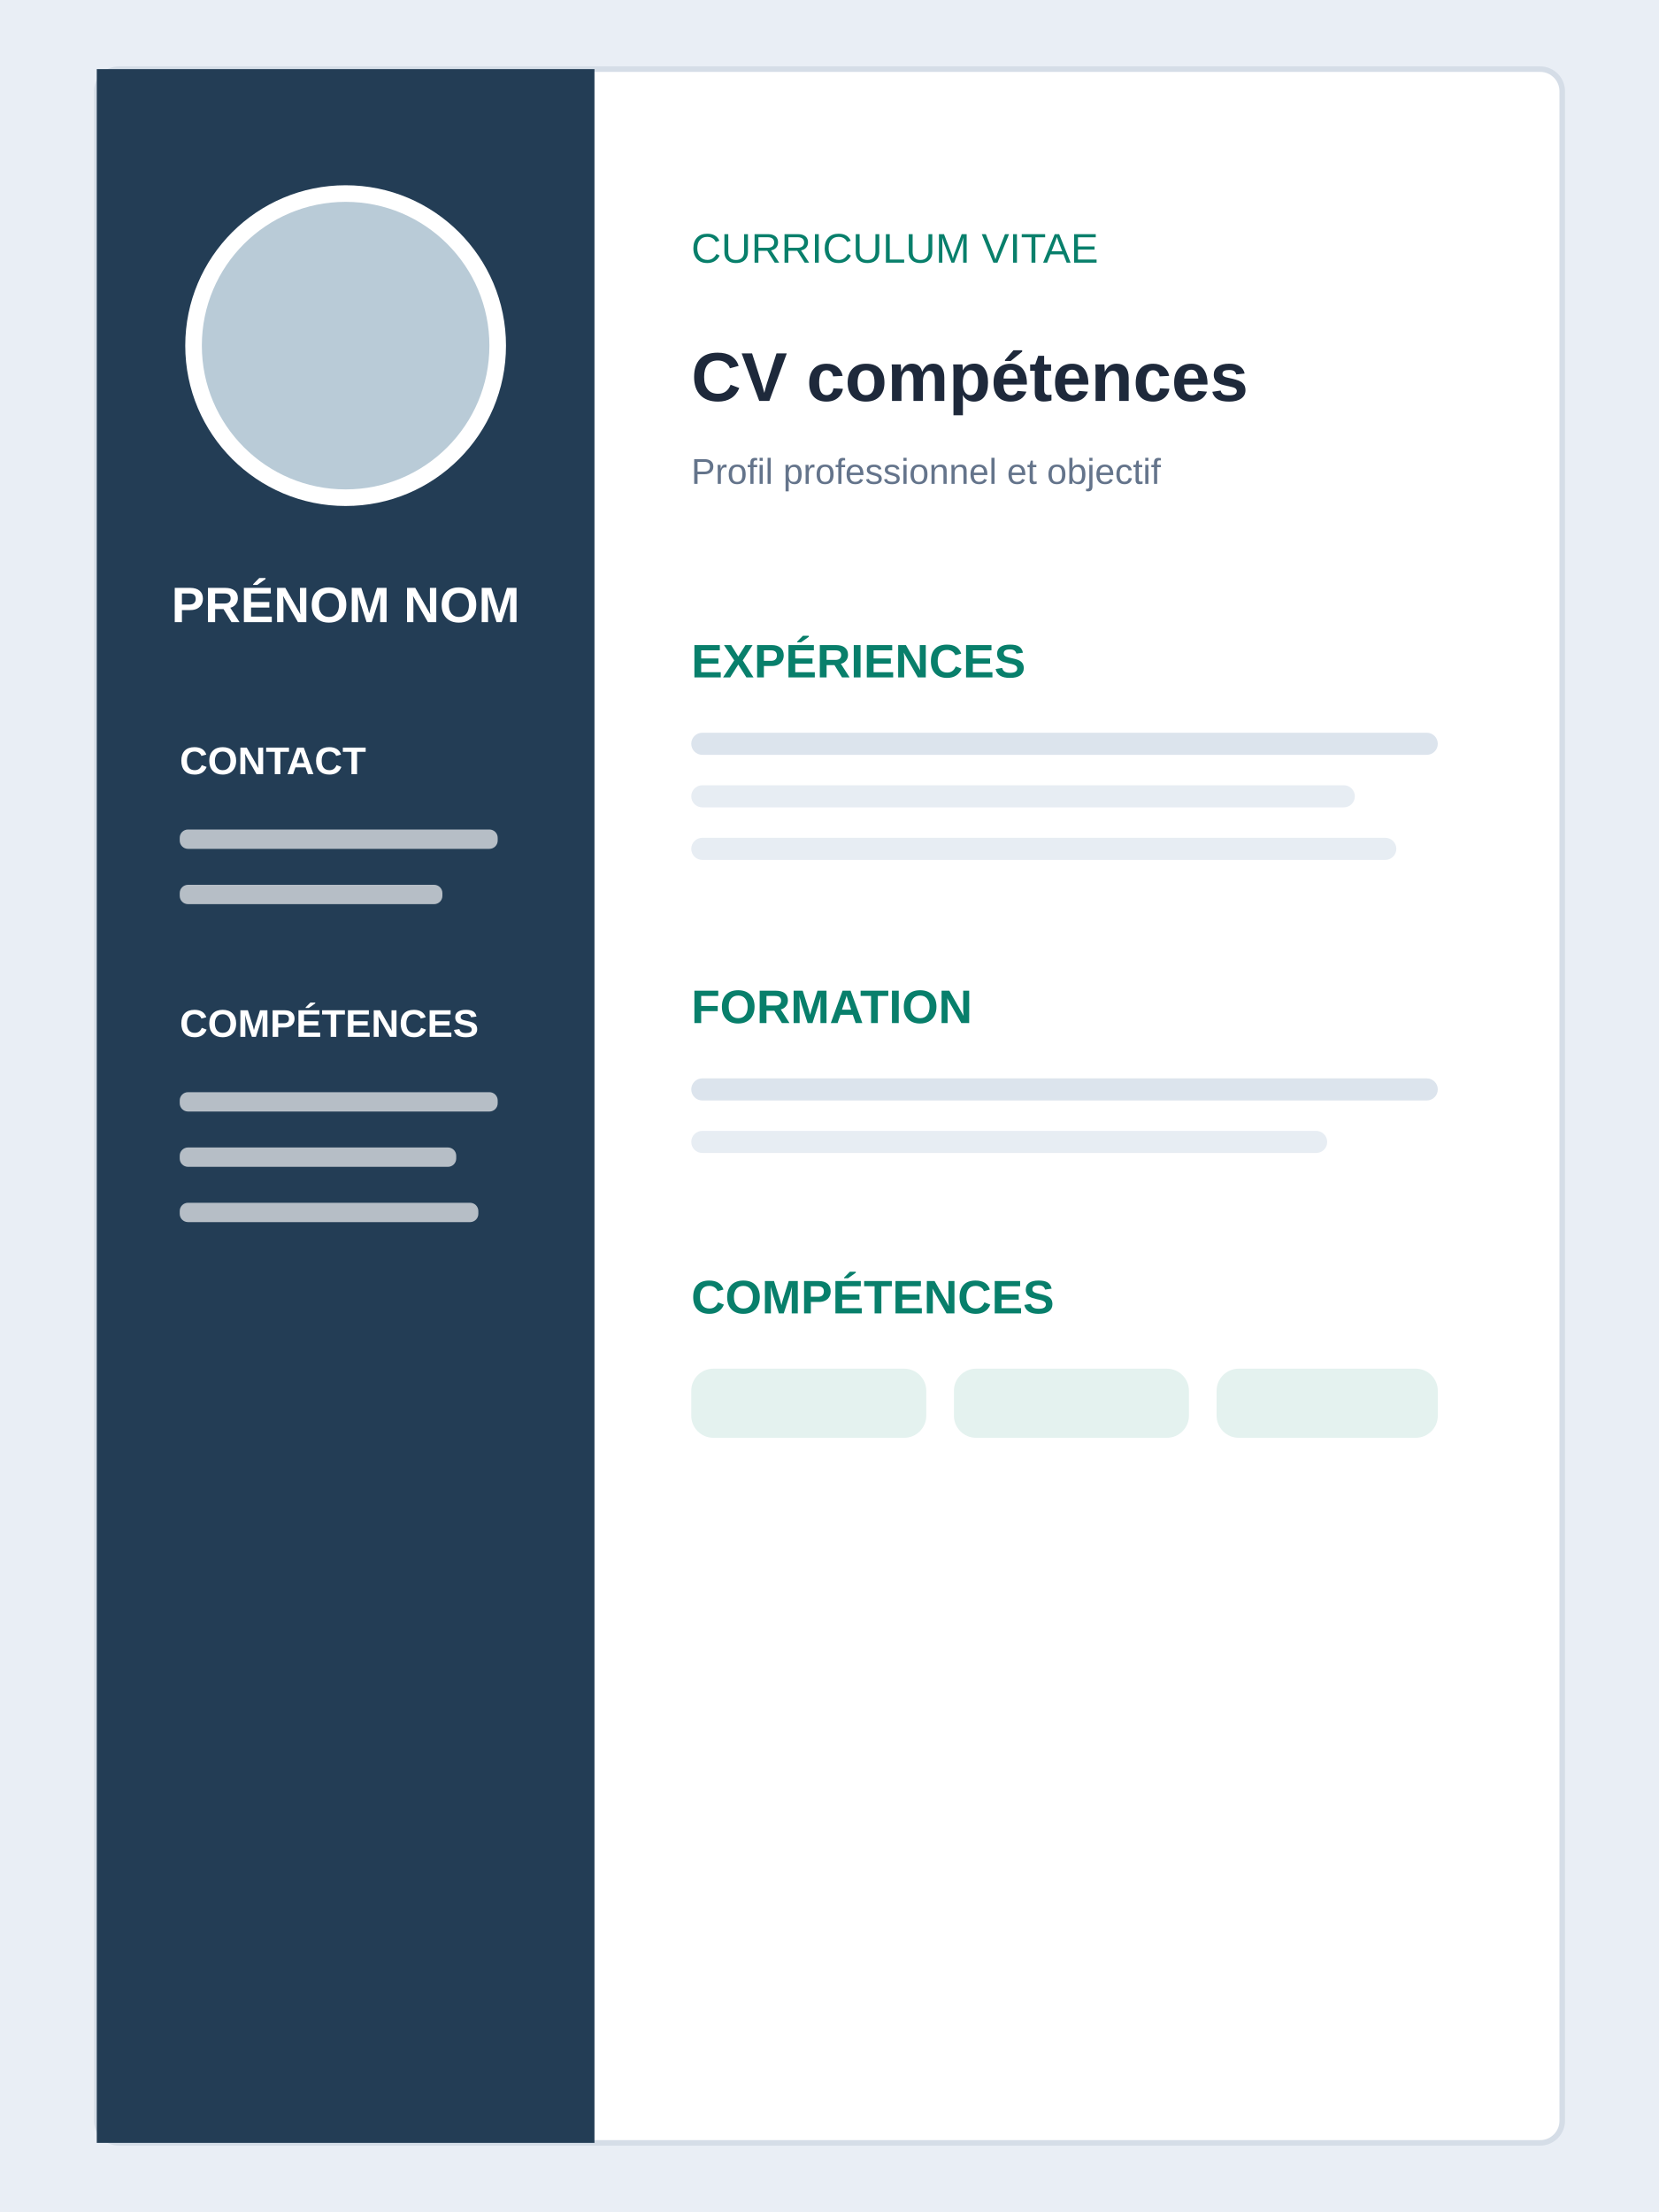
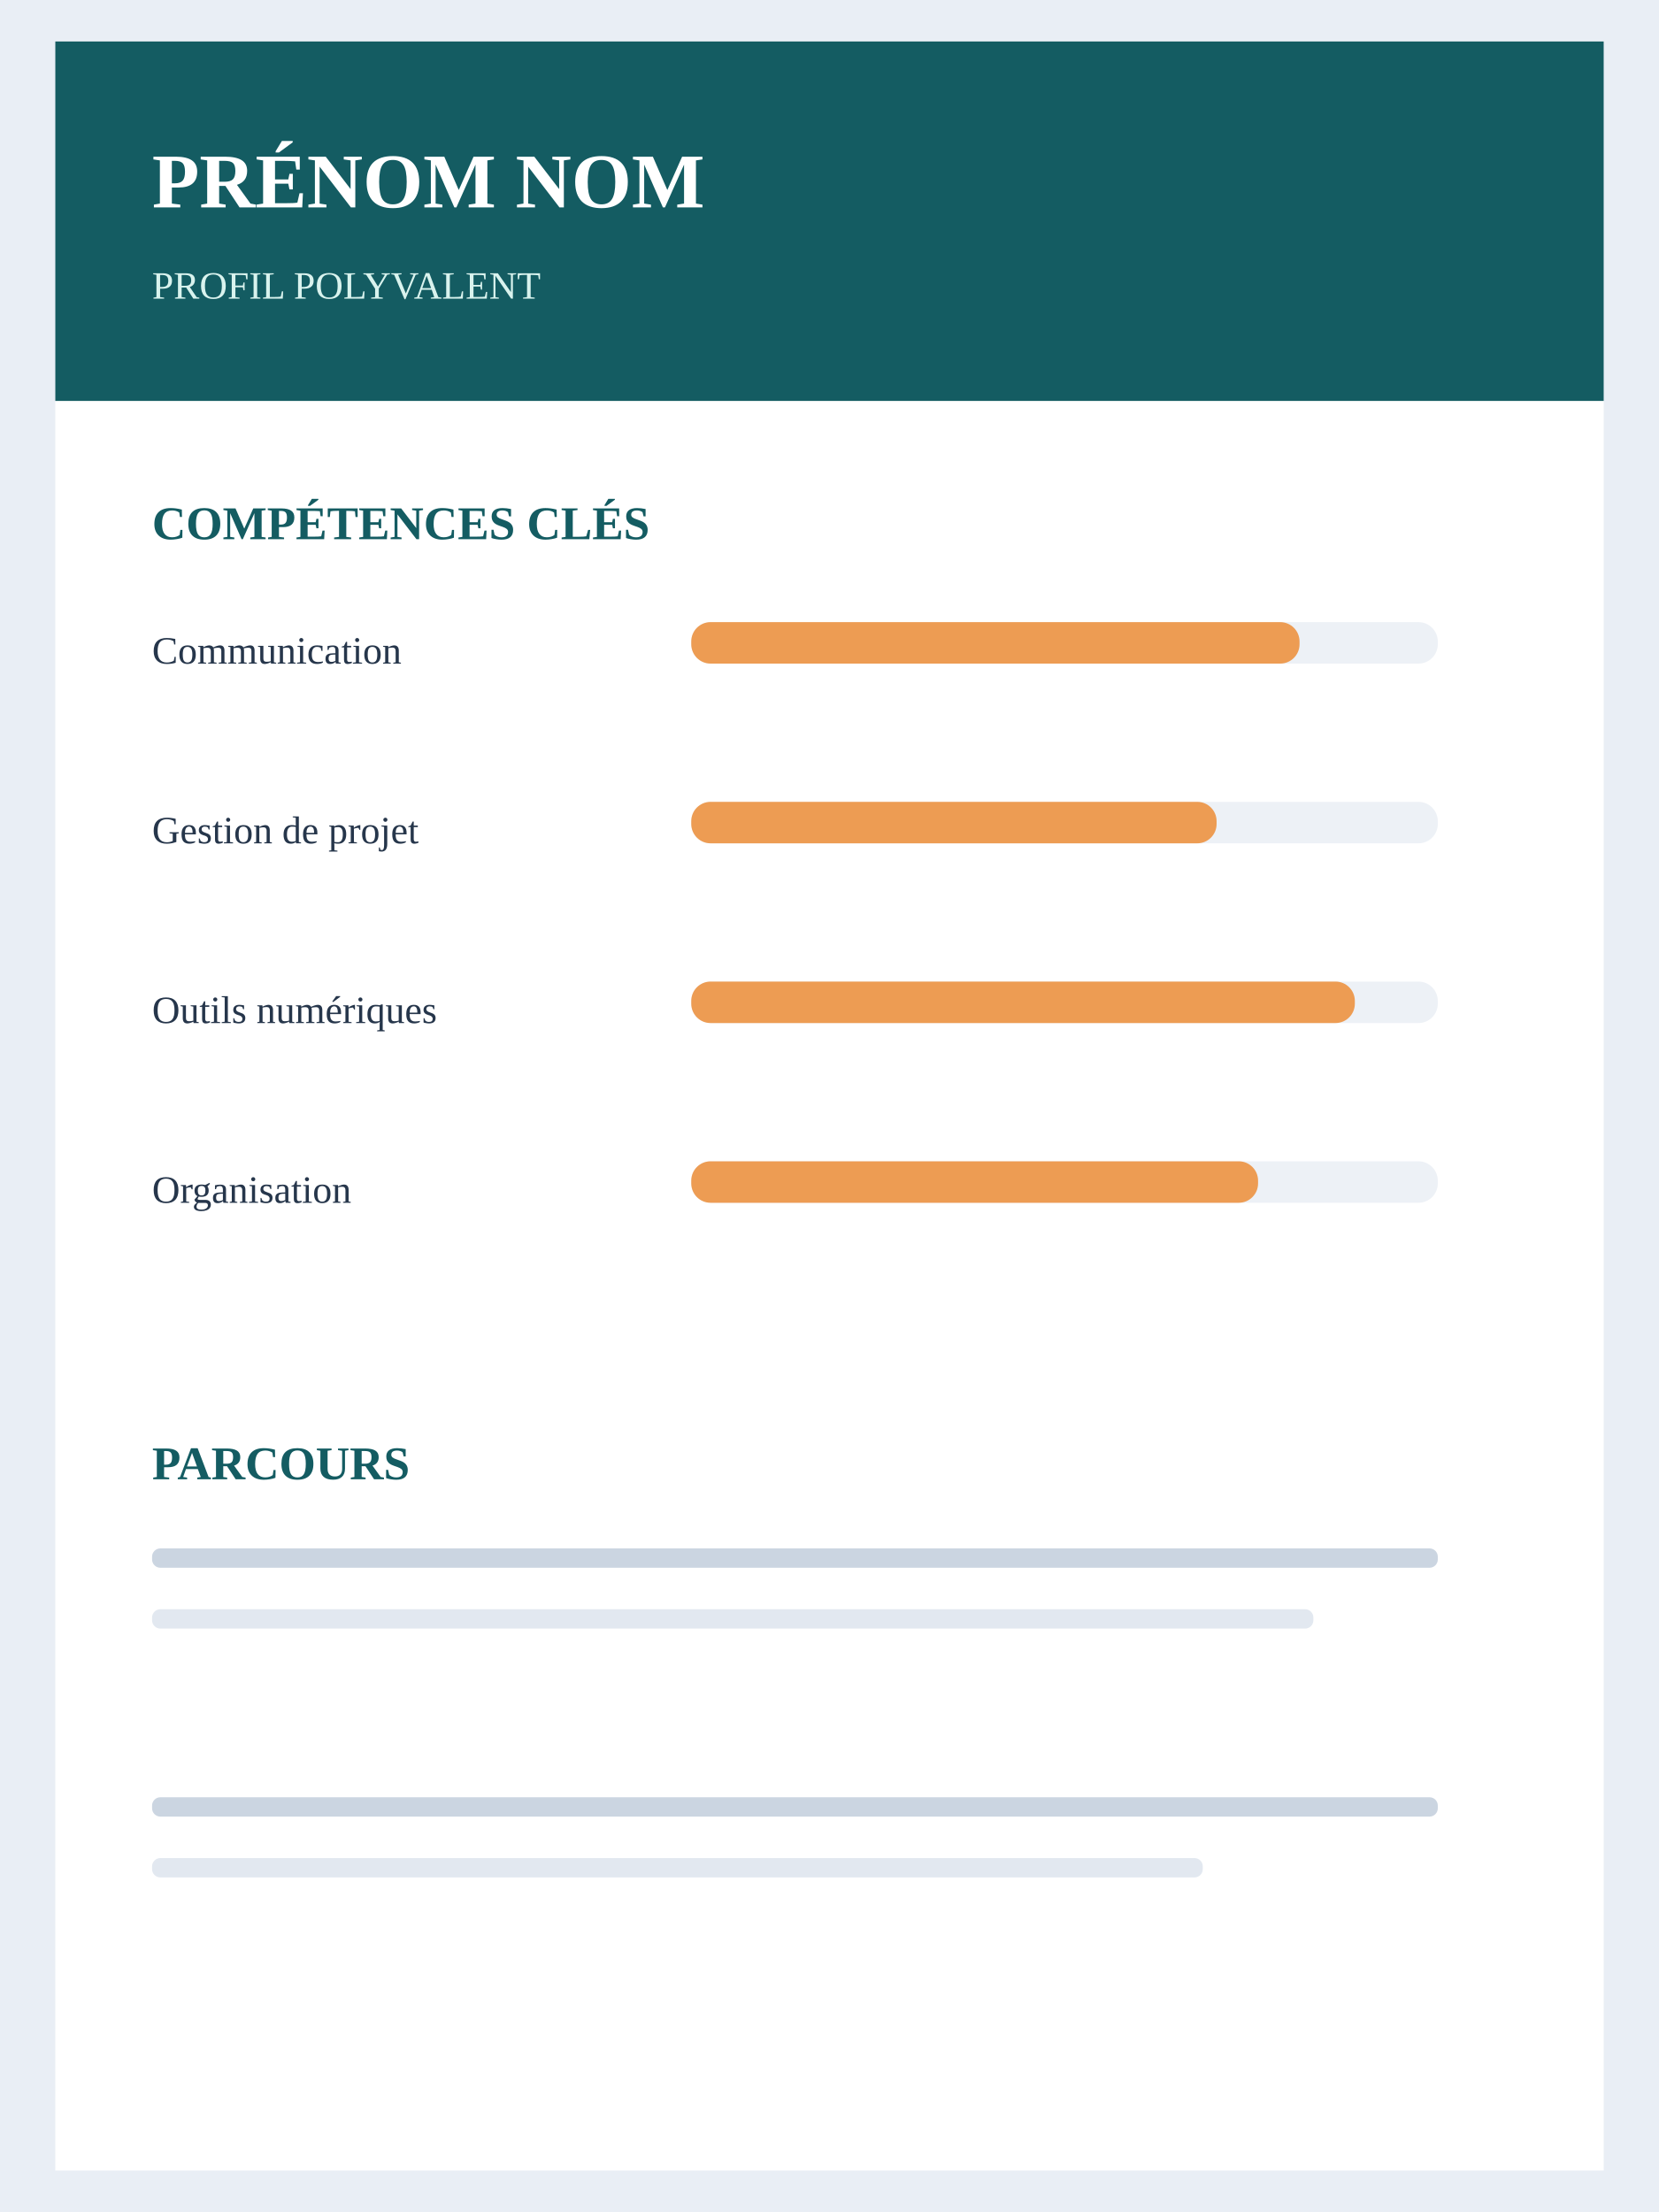
<svg xmlns="http://www.w3.org/2000/svg" width="600" height="800" viewBox="0 0 600 800">
  <rect width="600" height="800" fill="#e9eef5" />
-   <rect x="35" y="25" width="530" height="750" rx="8" fill="#fff" stroke="#d5dde7" stroke-width="2" />
-   <rect x="35" y="25" width="180" height="750" fill="#233d55" />
-   <circle cx="125" cy="125" r="55" fill="#b9cbd7" stroke="#fff" stroke-width="6" />
-   <text x="125" y="225" text-anchor="middle" font-family="Arial" font-size="18" font-weight="bold" fill="#fff">PRÉNOM NOM</text>
-   <text x="65" y="280" font-family="Arial" font-size="14" font-weight="bold" fill="#fff">CONTACT</text>
-   <rect x="65" y="300" width="115" height="7" rx="3" fill="#ffffffaa" />
-   <rect x="65" y="320" width="95" height="7" rx="3" fill="#ffffffaa" />
-   <text x="65" y="375" font-family="Arial" font-size="14" font-weight="bold" fill="#fff">COMPÉTENCES</text>
-   <rect x="65" y="395" width="115" height="7" rx="3" fill="#ffffffaa" />
-   <rect x="65" y="415" width="100" height="7" rx="3" fill="#ffffffaa" />
-   <rect x="65" y="435" width="108" height="7" rx="3" fill="#ffffffaa" />
-   <text x="250" y="95" font-family="Arial" font-size="15" fill="#087f6b">CURRICULUM VITAE</text>
-   <text x="250" y="145" font-family="Arial" font-size="25" font-weight="bold" fill="#1e293b">CV compétences</text>
-   <text x="250" y="175" font-family="Arial" font-size="13" fill="#64748b">Profil professionnel et objectif</text>
-   <text x="250" y="245" font-family="Arial" font-size="17" font-weight="bold" fill="#087f6b">EXPÉRIENCES</text>
-   <rect x="250" y="265" width="270" height="8" rx="4" fill="#dce4ed" />
-   <rect x="250" y="284" width="240" height="8" rx="4" fill="#e7edf3" />
-   <rect x="250" y="303" width="255" height="8" rx="4" fill="#e7edf3" />
-   <text x="250" y="370" font-family="Arial" font-size="17" font-weight="bold" fill="#087f6b">FORMATION</text>
-   <rect x="250" y="390" width="270" height="8" rx="4" fill="#dce4ed" />
-   <rect x="250" y="409" width="230" height="8" rx="4" fill="#e7edf3" />
-   <text x="250" y="475" font-family="Arial" font-size="17" font-weight="bold" fill="#087f6b">COMPÉTENCES</text>
-   <rect x="250" y="495" width="85" height="25" rx="8" fill="#e4f2ef" />
-   <rect x="345" y="495" width="85" height="25" rx="8" fill="#e4f2ef" />
-   <rect x="440" y="495" width="80" height="25" rx="8" fill="#e4f2ef" />
+   <rect x="20" y="15" width="560" height="770" fill="white" />
+   <rect x="20" y="15" width="560" height="130" fill="#145c62" />
+   <text x="55" y="75" font-size="28" font-weight="bold" fill="white">PRÉNOM NOM</text>
+   <text x="55" y="108" font-size="14" fill="#d9f3ee">PROFIL POLYVALENT</text>
+   <text x="55" y="195" font-size="17" font-weight="bold" fill="#145c62">COMPÉTENCES CLÉS</text>
+   <text x="55" y="240" font-size="14" fill="#26364b">Communication</text>
+   <rect x="250" y="225" width="270" height="15" rx="7" fill="#edf1f6" />
+   <rect x="250" y="225" width="220" height="15" rx="7" fill="#ed9c53" />
+   <text x="55" y="305" font-size="14" fill="#26364b">Gestion de projet</text>
+   <rect x="250" y="290" width="270" height="15" rx="7" fill="#edf1f6" />
+   <rect x="250" y="290" width="190" height="15" rx="7" fill="#ed9c53" />
+   <text x="55" y="370" font-size="14" fill="#26364b">Outils numériques</text>
+   <rect x="250" y="355" width="270" height="15" rx="7" fill="#edf1f6" />
+   <rect x="250" y="355" width="240" height="15" rx="7" fill="#ed9c53" />
+   <text x="55" y="435" font-size="14" fill="#26364b">Organisation</text>
+   <rect x="250" y="420" width="270" height="15" rx="7" fill="#edf1f6" />
+   <rect x="250" y="420" width="205" height="15" rx="7" fill="#ed9c53" />
+   <text x="55" y="535" font-size="17" font-weight="bold" fill="#145c62">PARCOURS</text>
+   <rect x="55" y="560" width="465" height="7" rx="3" fill="#cbd5e1" />
+   <rect x="55" y="582" width="420" height="7" rx="3" fill="#e2e8f0" />
+   <rect x="55" y="650" width="465" height="7" rx="3" fill="#cbd5e1" />
+   <rect x="55" y="672" width="380" height="7" rx="3" fill="#e2e8f0" />
</svg>
